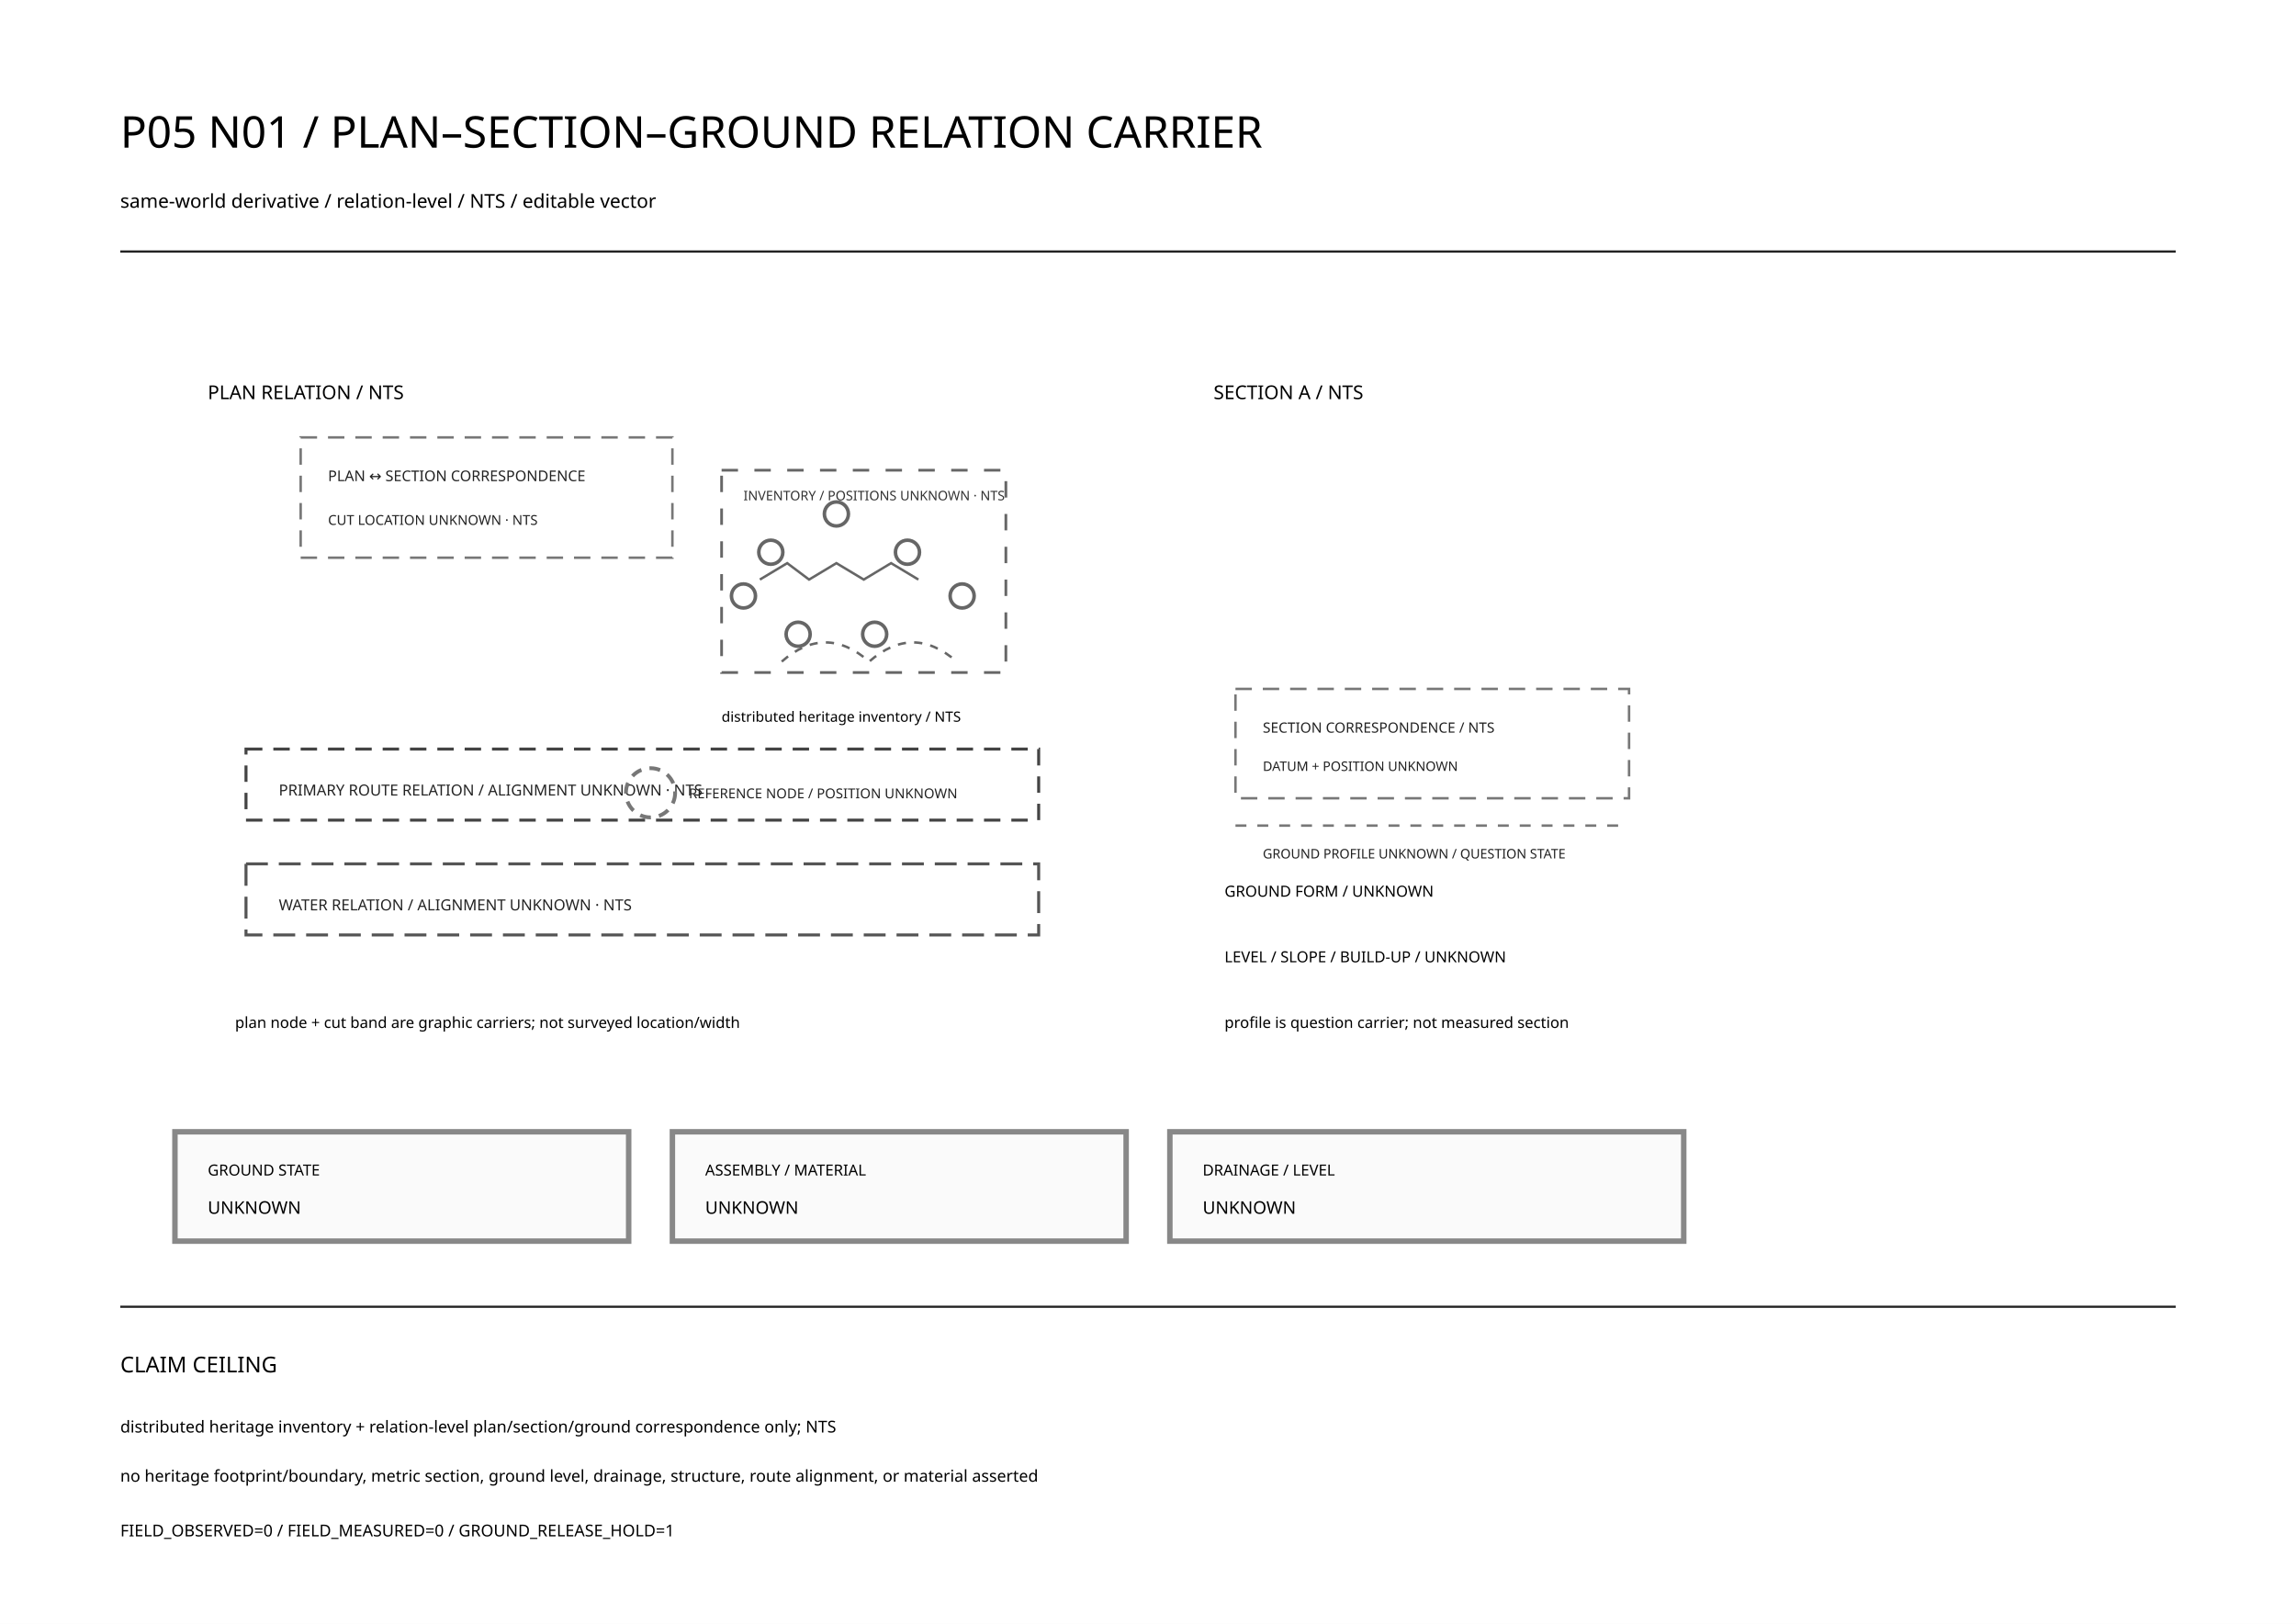
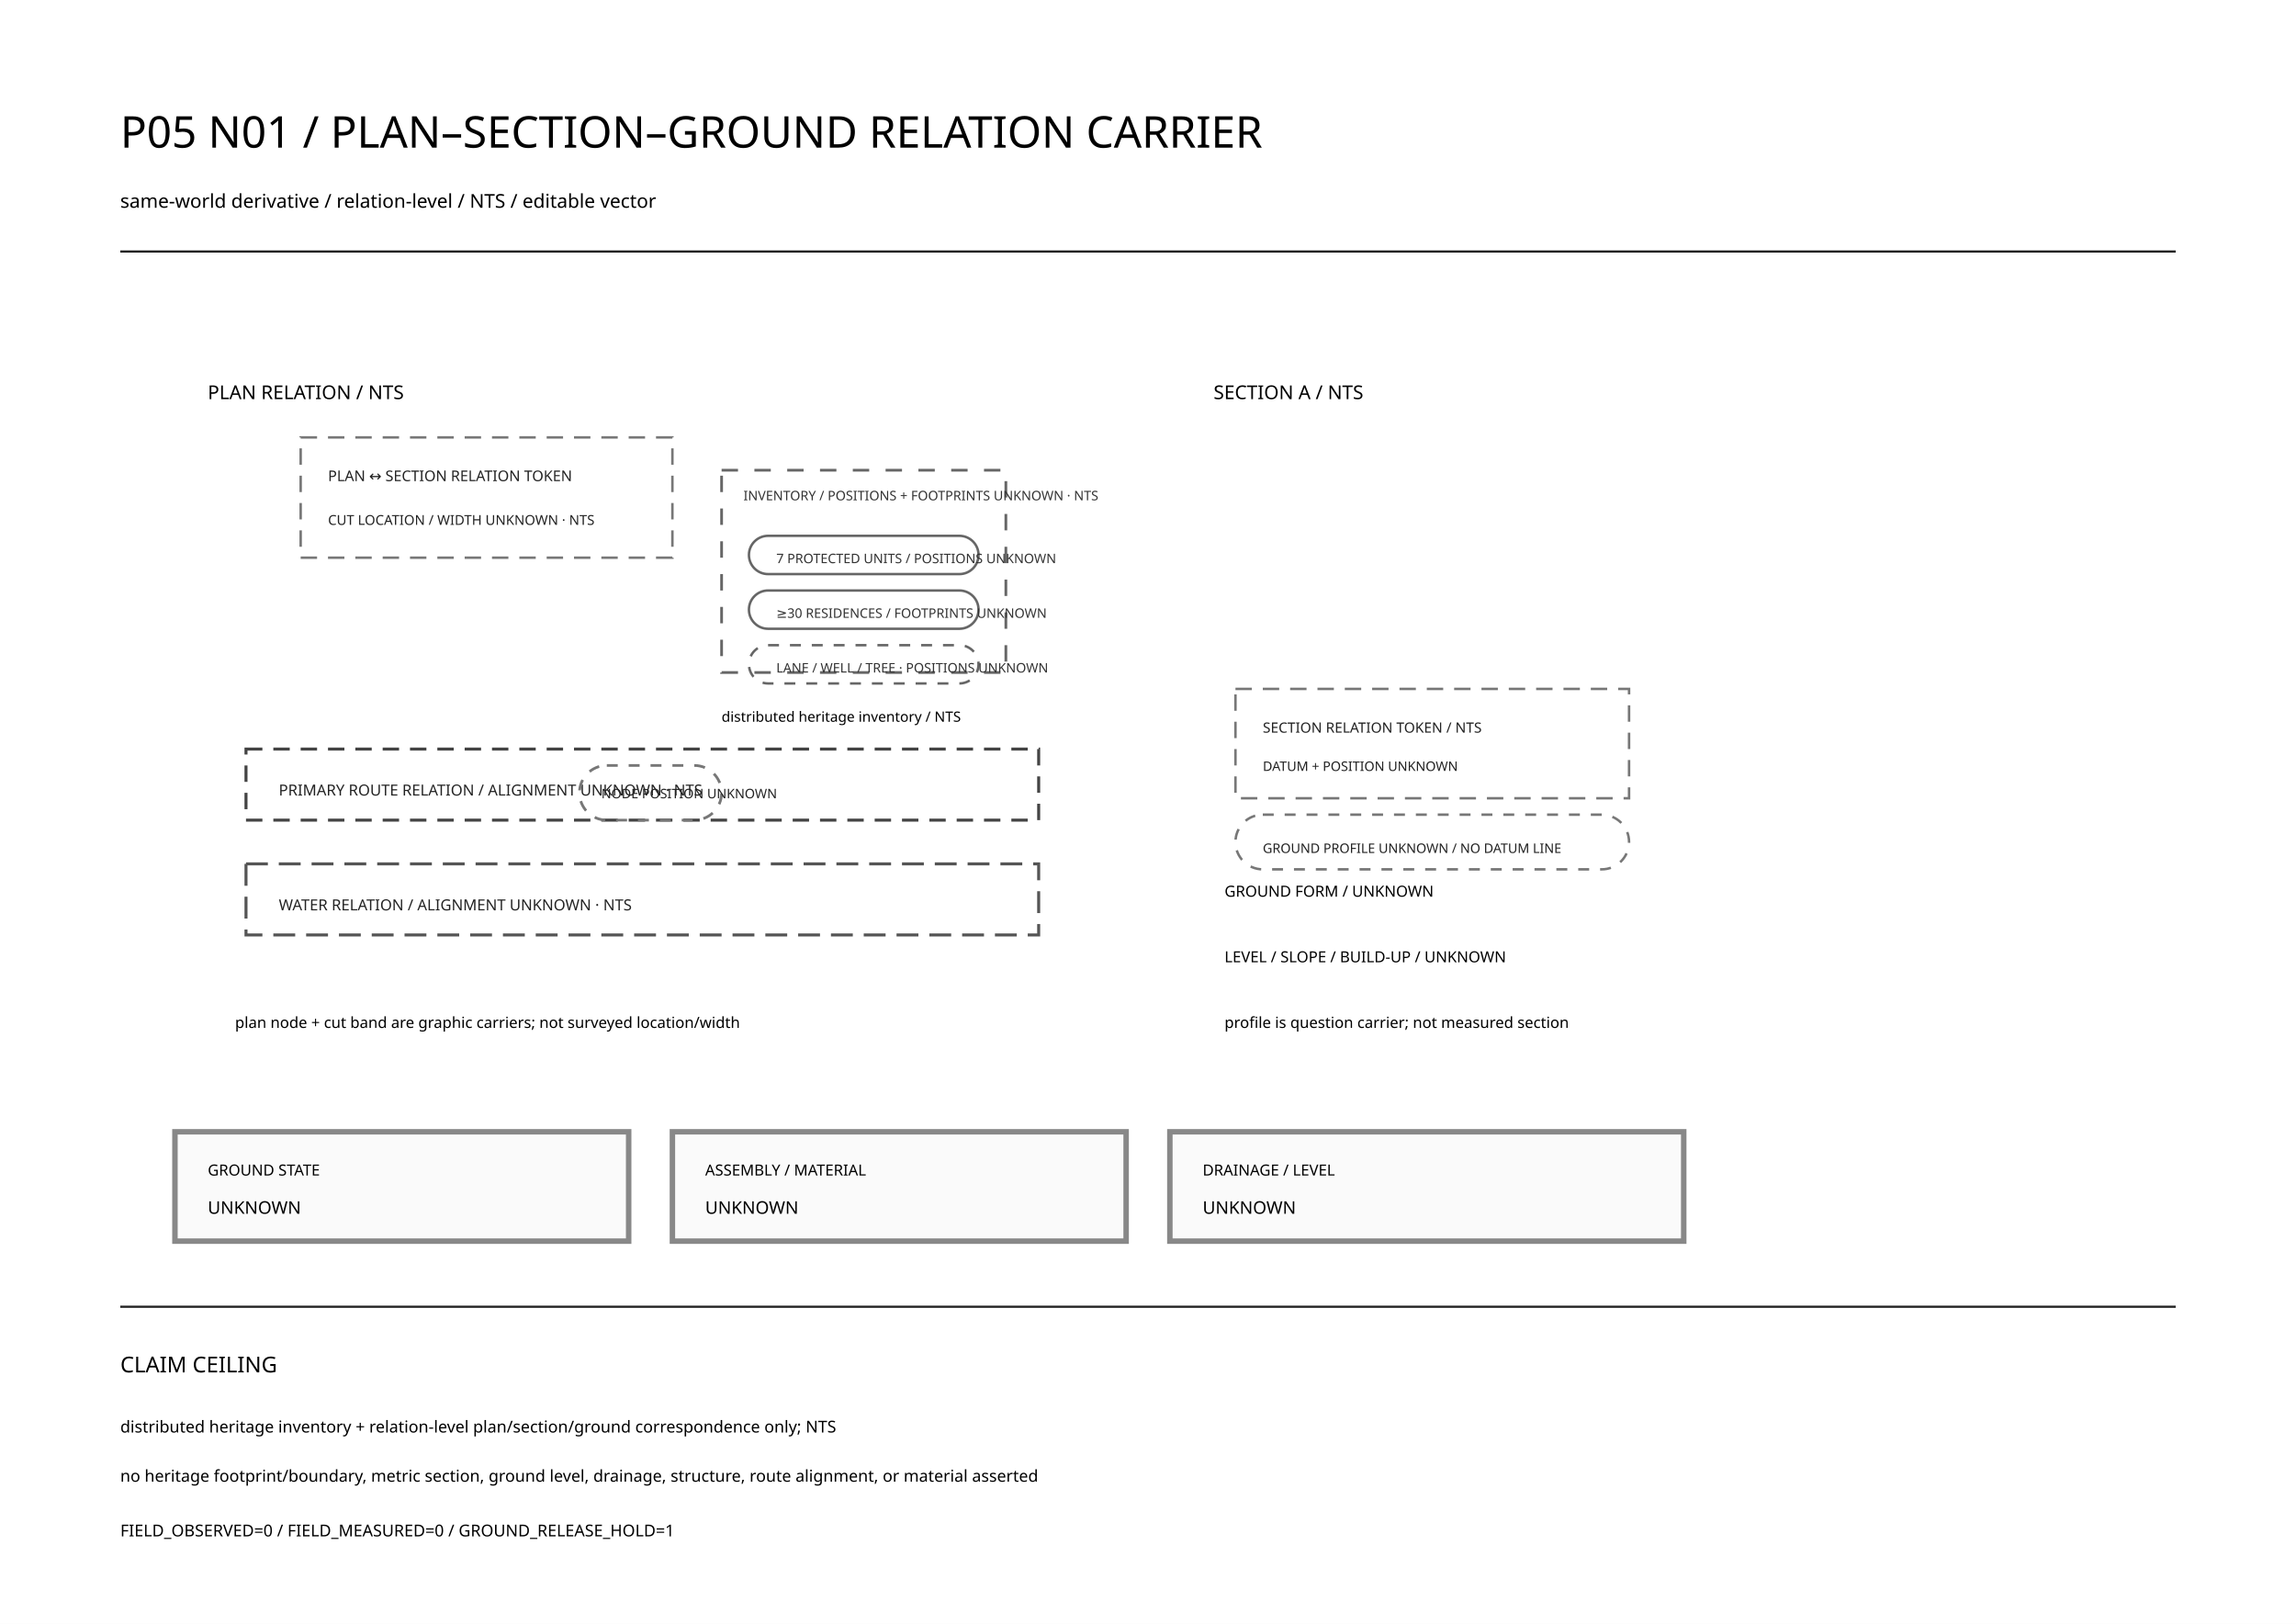
<svg xmlns="http://www.w3.org/2000/svg" width="420mm" height="297mm" viewBox="0 0 420 297">
  <rect width="420" height="297" fill="#fff" />
  <g id="L00-FRAME" font-family="sans-serif">
    <text x="22" y="27" font-size="8">P05 N01 / PLAN–SECTION–GROUND RELATION CARRIER</text>
    <text x="22" y="38" font-size="3.5">same-world derivative / relation-level / NTS / editable vector</text>
    <line x1="22" y1="46" x2="398" y2="46" stroke="#222" stroke-width="0.4" />
  </g>
  <g id="L10-PLAN" font-family="sans-serif">
    <text x="38" y="73" font-size="3.5">PLAN RELATION / NTS</text>
    <g id="N01-ROUTE-RELATION-STATE" fill="none" stroke="#444">
      <rect x="45" y="137" width="145" height="13" stroke-width="0.55" stroke-dasharray="3 2" />
      <text x="51" y="145.5" font-size="2.8" fill="#222" stroke="none">PRIMARY ROUTE RELATION / ALIGNMENT UNKNOWN · NTS</text>
    </g>
    <g id="N01-WATER-RELATION-STATE" fill="none" stroke="#555">
      <rect x="45" y="158" width="145" height="13" stroke-width="0.55" stroke-dasharray="4 2" />
      <text x="51" y="166.5" font-size="2.8" fill="#222" stroke="none">WATER RELATION / ALIGNMENT UNKNOWN · NTS</text>
    </g>
    <g id="N01-HERITAGE-FABRIC-NTS" fill="none" stroke="#666">
      <g id="N01-HERITAGE-INVENTORY-STATE">
        <rect x="132" y="86" width="52" height="37" stroke-width="0.5" stroke-dasharray="3 3" />
-         <text x="136" y="91.5" font-size="2.4" fill="#333" stroke="none">INVENTORY / POSITIONS UNKNOWN · NTS</text>
+         <text x="136" y="91.5" font-size="2.4" fill="#333" stroke="none">INVENTORY / POSITIONS + FOOTPRINTS UNKNOWN · NTS</text>
      </g>
-       <g id="N01-PROTECTED-UNITS-NTS" stroke-width="0.65">
-         <circle cx="141" cy="101" r="2.2" />
-         <circle cx="153" cy="94" r="2.2" />
-         <circle cx="166" cy="101" r="2.2" />
-         <circle cx="176" cy="109" r="2.2" />
-         <circle cx="160" cy="116" r="2.2" />
-         <circle cx="146" cy="116" r="2.2" />
-         <circle cx="136" cy="109" r="2.2" />
+       <g id="N01-PROTECTED-UNITS-INVENTORY-STATE">
+         <rect x="137" y="98" width="42" height="7" rx="3.5" stroke-width="0.45" />
+         <text x="142" y="103" font-size="2.4" fill="#333" stroke="none">7 PROTECTED UNITS / POSITIONS UNKNOWN</text>
      </g>
-       <path id="N01-ANCIENT-RESIDENCE-FABRIC-NTS" d="M139 106 l5 -3 l4 3 l5 -3 l5 3 l5 -3 l5 3" stroke-width="0.45" />
-       <path id="N01-LANE-WELL-TREE-FABRIC-NTS" d="M143 121 q8 -7 16 0 q8 -7 16 0" stroke-width="0.45" stroke-dasharray="1.5 1.5" />
+       <g id="N01-ANCIENT-RESIDENCE-INVENTORY-STATE">
+         <rect x="137" y="108" width="42" height="7" rx="3.5" stroke-width="0.45" />
+         <text x="142" y="113" font-size="2.4" fill="#333" stroke="none">≥30 RESIDENCES / FOOTPRINTS UNKNOWN</text>
+       </g>
+       <g id="N01-LANE-WELL-TREE-RELATION-STATE">
+         <rect x="137" y="118" width="42" height="7" rx="3.5" stroke-width="0.45" stroke-dasharray="2 2" />
+         <text x="142" y="123" font-size="2.4" fill="#333" stroke="none">LANE / WELL / TREE · POSITIONS UNKNOWN</text>
+       </g>
    </g>
    <g id="N01-CUT-CORRESPONDENCE-STATE" fill="none" stroke="#777">
      <rect x="55" y="80" width="68" height="22" stroke-width="0.45" stroke-dasharray="3 2" />
-       <text x="60" y="88" font-size="2.7" fill="#222" stroke="none">PLAN ↔ SECTION CORRESPONDENCE</text>
-       <text x="60" y="96" font-size="2.5" fill="#222" stroke="none">CUT LOCATION UNKNOWN · NTS</text>
+       <text x="60" y="88" font-size="2.7" fill="#222" stroke="none">PLAN ↔ SECTION RELATION TOKEN</text>
+       <text x="60" y="96" font-size="2.5" fill="#222" stroke="none">CUT LOCATION / WIDTH UNKNOWN · NTS</text>
    </g>
    <g id="N01-PLAN-NODE-STATE" fill="none" stroke="#777">
-       <circle cx="119" cy="145" r="4.5" stroke-width="0.7" stroke-dasharray="2 1.5" />
-       <text x="126" y="146" font-size="2.5" fill="#222" stroke="none">REFERENCE NODE / POSITION UNKNOWN</text>
+       <rect x="106" y="140" width="26" height="10" rx="5" stroke-width="0.5" stroke-dasharray="2 2" />
+       <text x="110" y="146" font-size="2.4" fill="#222" stroke="none">NODE POSITION UNKNOWN</text>
    </g>
    <text x="132" y="132" font-size="2.6">distributed heritage inventory / NTS</text>
    <text x="43" y="188" font-size="2.8">plan node + cut band are graphic carriers; not surveyed location/width</text>
  </g>
  <g id="L15-SECTION" font-family="sans-serif">
    <text x="222" y="73" font-size="3.5">SECTION A / NTS</text>
    <g id="N01-SECTION-CORRESPONDENCE-STATE" fill="none" stroke="#777">
      <rect x="226" y="126" width="72" height="20" stroke-width="0.45" stroke-dasharray="3 2" />
-       <text x="231" y="134" font-size="2.6" fill="#222" stroke="none">SECTION CORRESPONDENCE / NTS</text>
+       <text x="231" y="134" font-size="2.6" fill="#222" stroke="none">SECTION RELATION TOKEN / NTS</text>
      <text x="231" y="141" font-size="2.4" fill="#222" stroke="none">DATUM + POSITION UNKNOWN</text>
    </g>
    <g id="N01-GROUND-QUESTION-STATE" fill="none" stroke="#777">
-       <line x1="226" y1="151" x2="298" y2="151" stroke-width="0.45" stroke-dasharray="2 2" />
-       <text x="231" y="157" font-size="2.4" fill="#222" stroke="none">GROUND PROFILE UNKNOWN / QUESTION STATE</text>
+       <rect x="226" y="149" width="72" height="10" rx="5" stroke-width="0.45" stroke-dasharray="2 2" />
+       <text x="231" y="156" font-size="2.4" fill="#222" stroke="none">GROUND PROFILE UNKNOWN / NO DATUM LINE</text>
    </g>
    <text x="224" y="164" font-size="2.8">GROUND FORM / UNKNOWN</text>
    <text x="224" y="176" font-size="2.8">LEVEL / SLOPE / BUILD-UP / UNKNOWN</text>
    <text x="224" y="188" font-size="2.8">profile is question carrier; not measured section</text>
  </g>
  <g id="L20-STATE" font-family="sans-serif">
    <rect x="32" y="207" width="83" height="20" fill="#fafafa" stroke="#888" />
    <text x="38" y="215" font-size="2.8">GROUND STATE</text>
    <text x="38" y="222" font-size="3.2">UNKNOWN</text>
    <rect x="123" y="207" width="83" height="20" fill="#fafafa" stroke="#888" />
    <text x="129" y="215" font-size="2.8">ASSEMBLY / MATERIAL</text>
    <text x="129" y="222" font-size="3.2">UNKNOWN</text>
    <rect x="214" y="207" width="94" height="20" fill="#fafafa" stroke="#888" />
    <text x="220" y="215" font-size="2.8">DRAINAGE / LEVEL</text>
    <text x="220" y="222" font-size="3.2">UNKNOWN</text>
  </g>
  <g id="L40-CLAIM" font-family="sans-serif">
    <line x1="22" y1="239" x2="398" y2="239" stroke="#222" stroke-width="0.4" />
    <text x="22" y="251" font-size="4">CLAIM CEILING</text>
    <text x="22" y="262" font-size="3">distributed heritage inventory + relation-level plan/section/ground correspondence only; NTS</text>
    <text x="22" y="271" font-size="3">no heritage footprint/boundary, metric section, ground level, drainage, structure, route alignment, or material asserted</text>
    <text x="22" y="281" font-size="3">FIELD_OBSERVED=0 / FIELD_MEASURED=0 / GROUND_RELEASE_HOLD=1</text>
  </g>
</svg>
